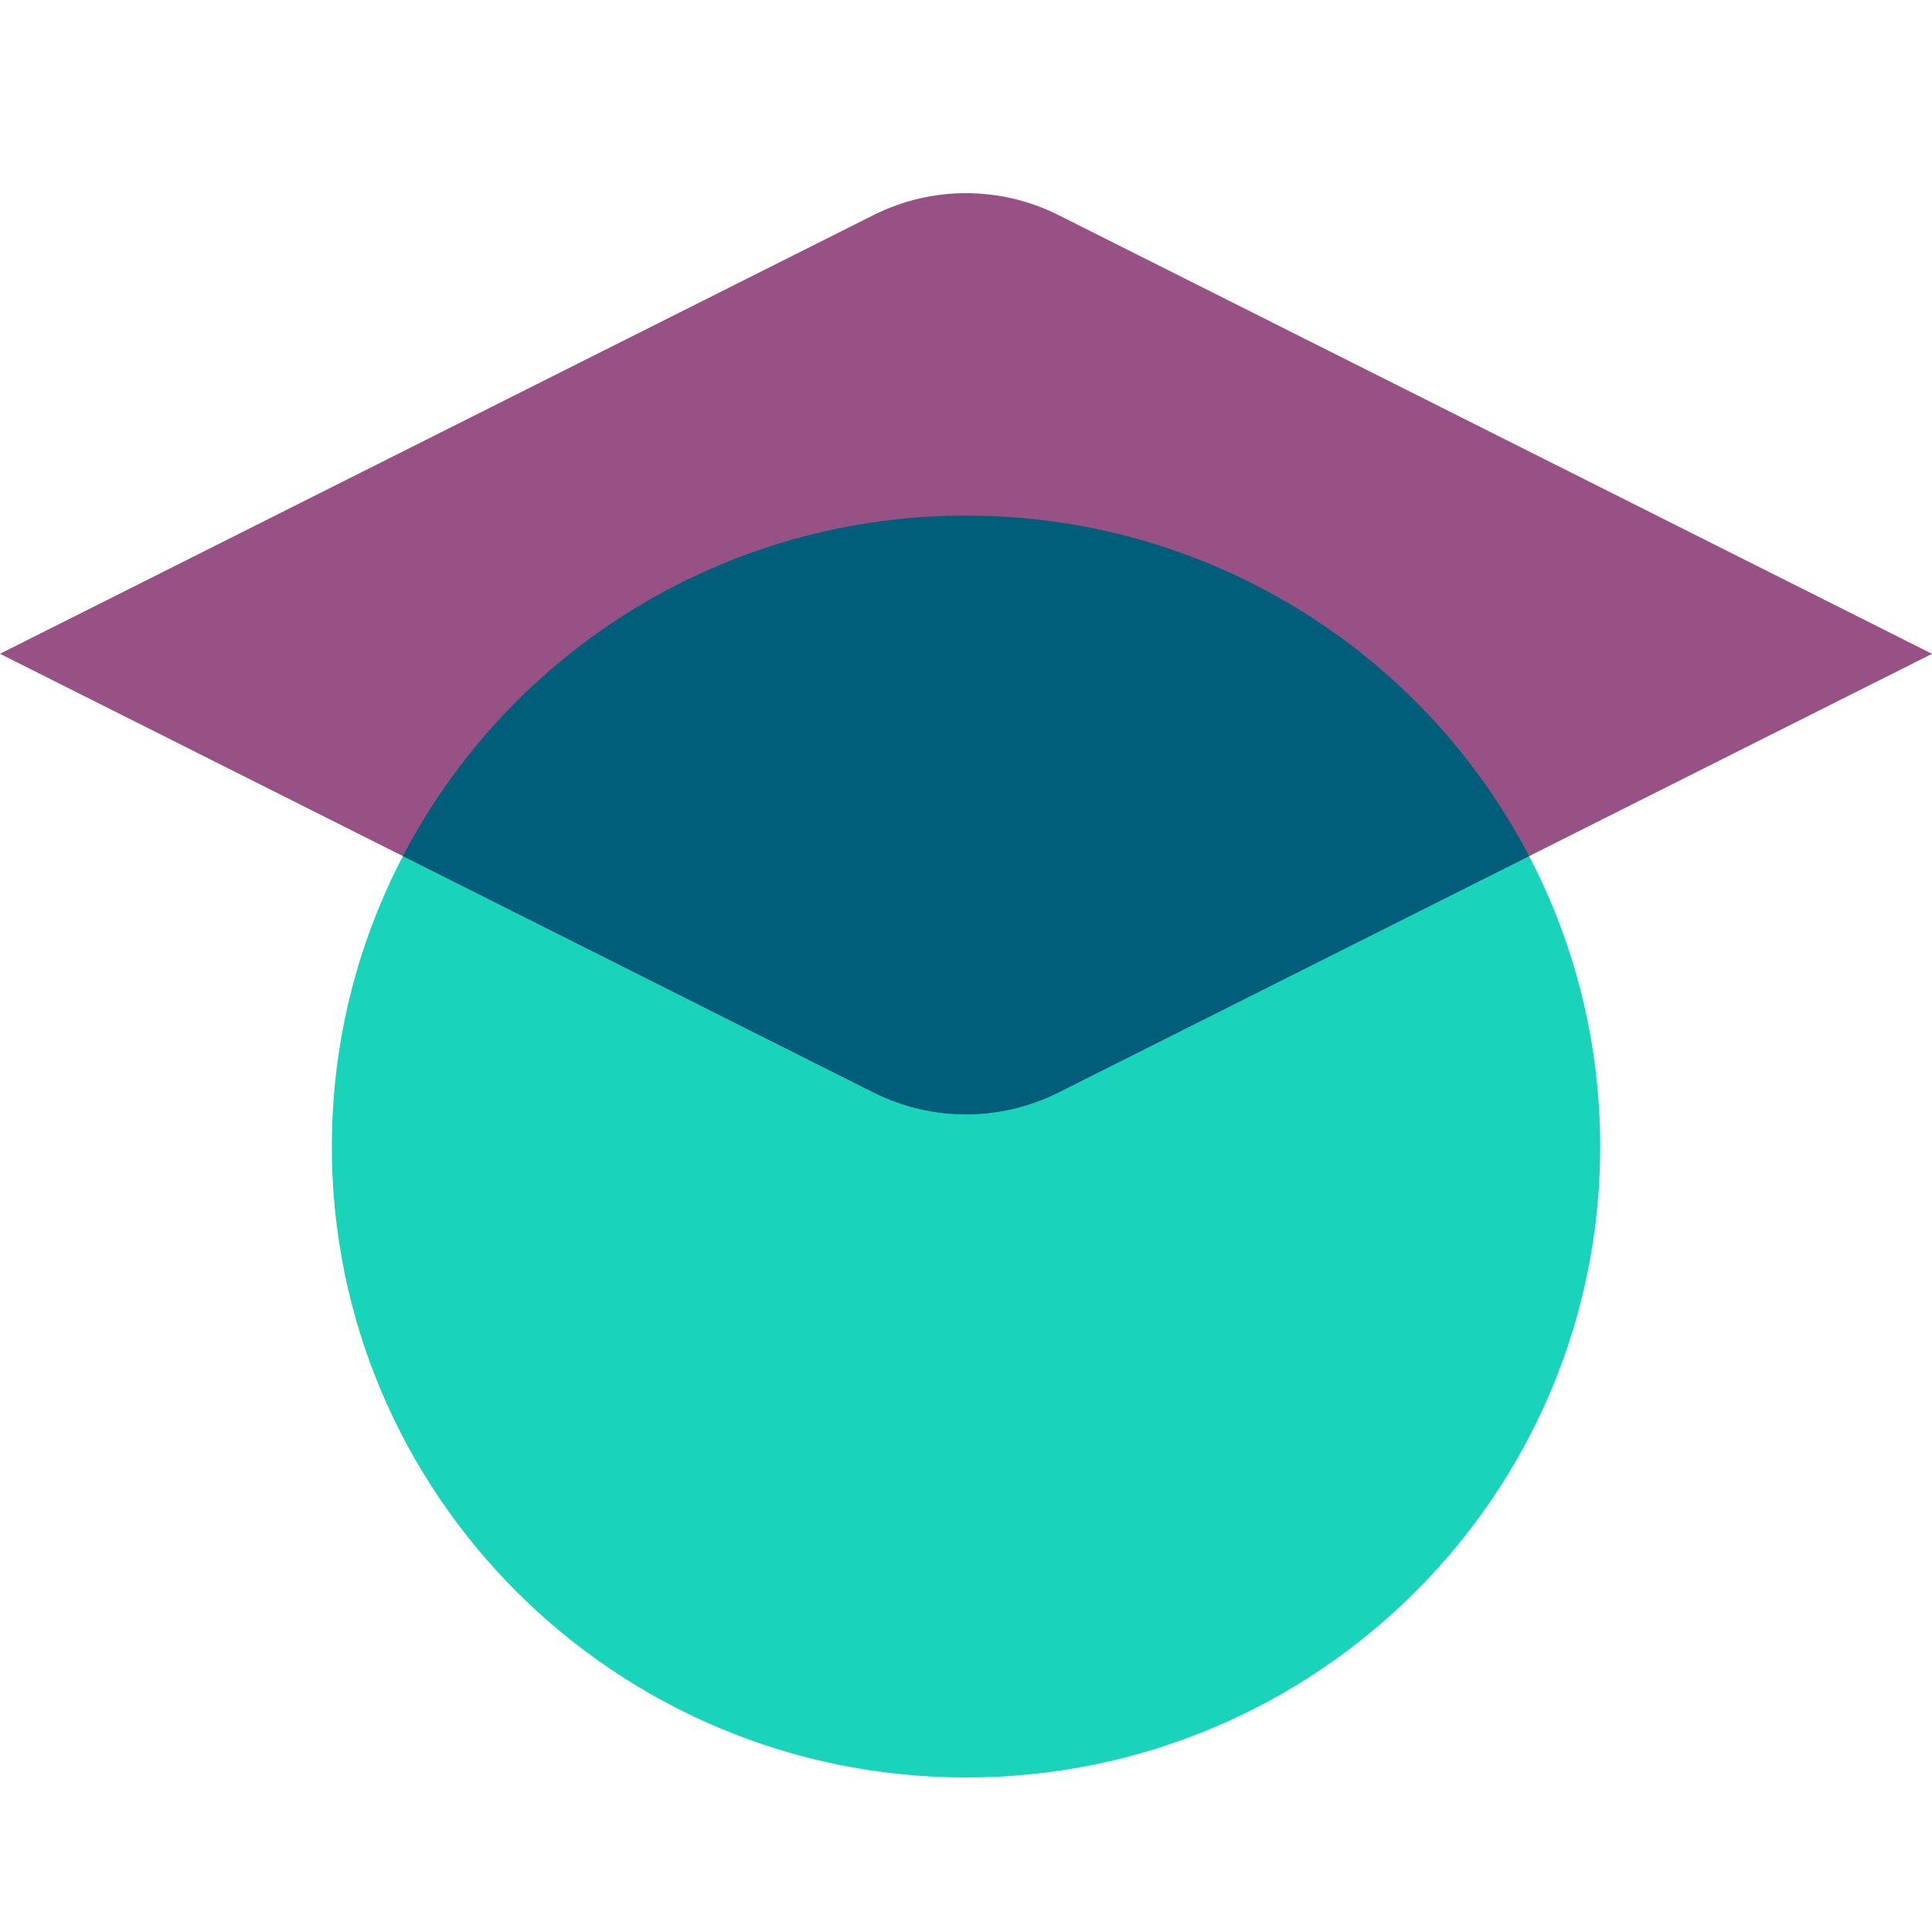
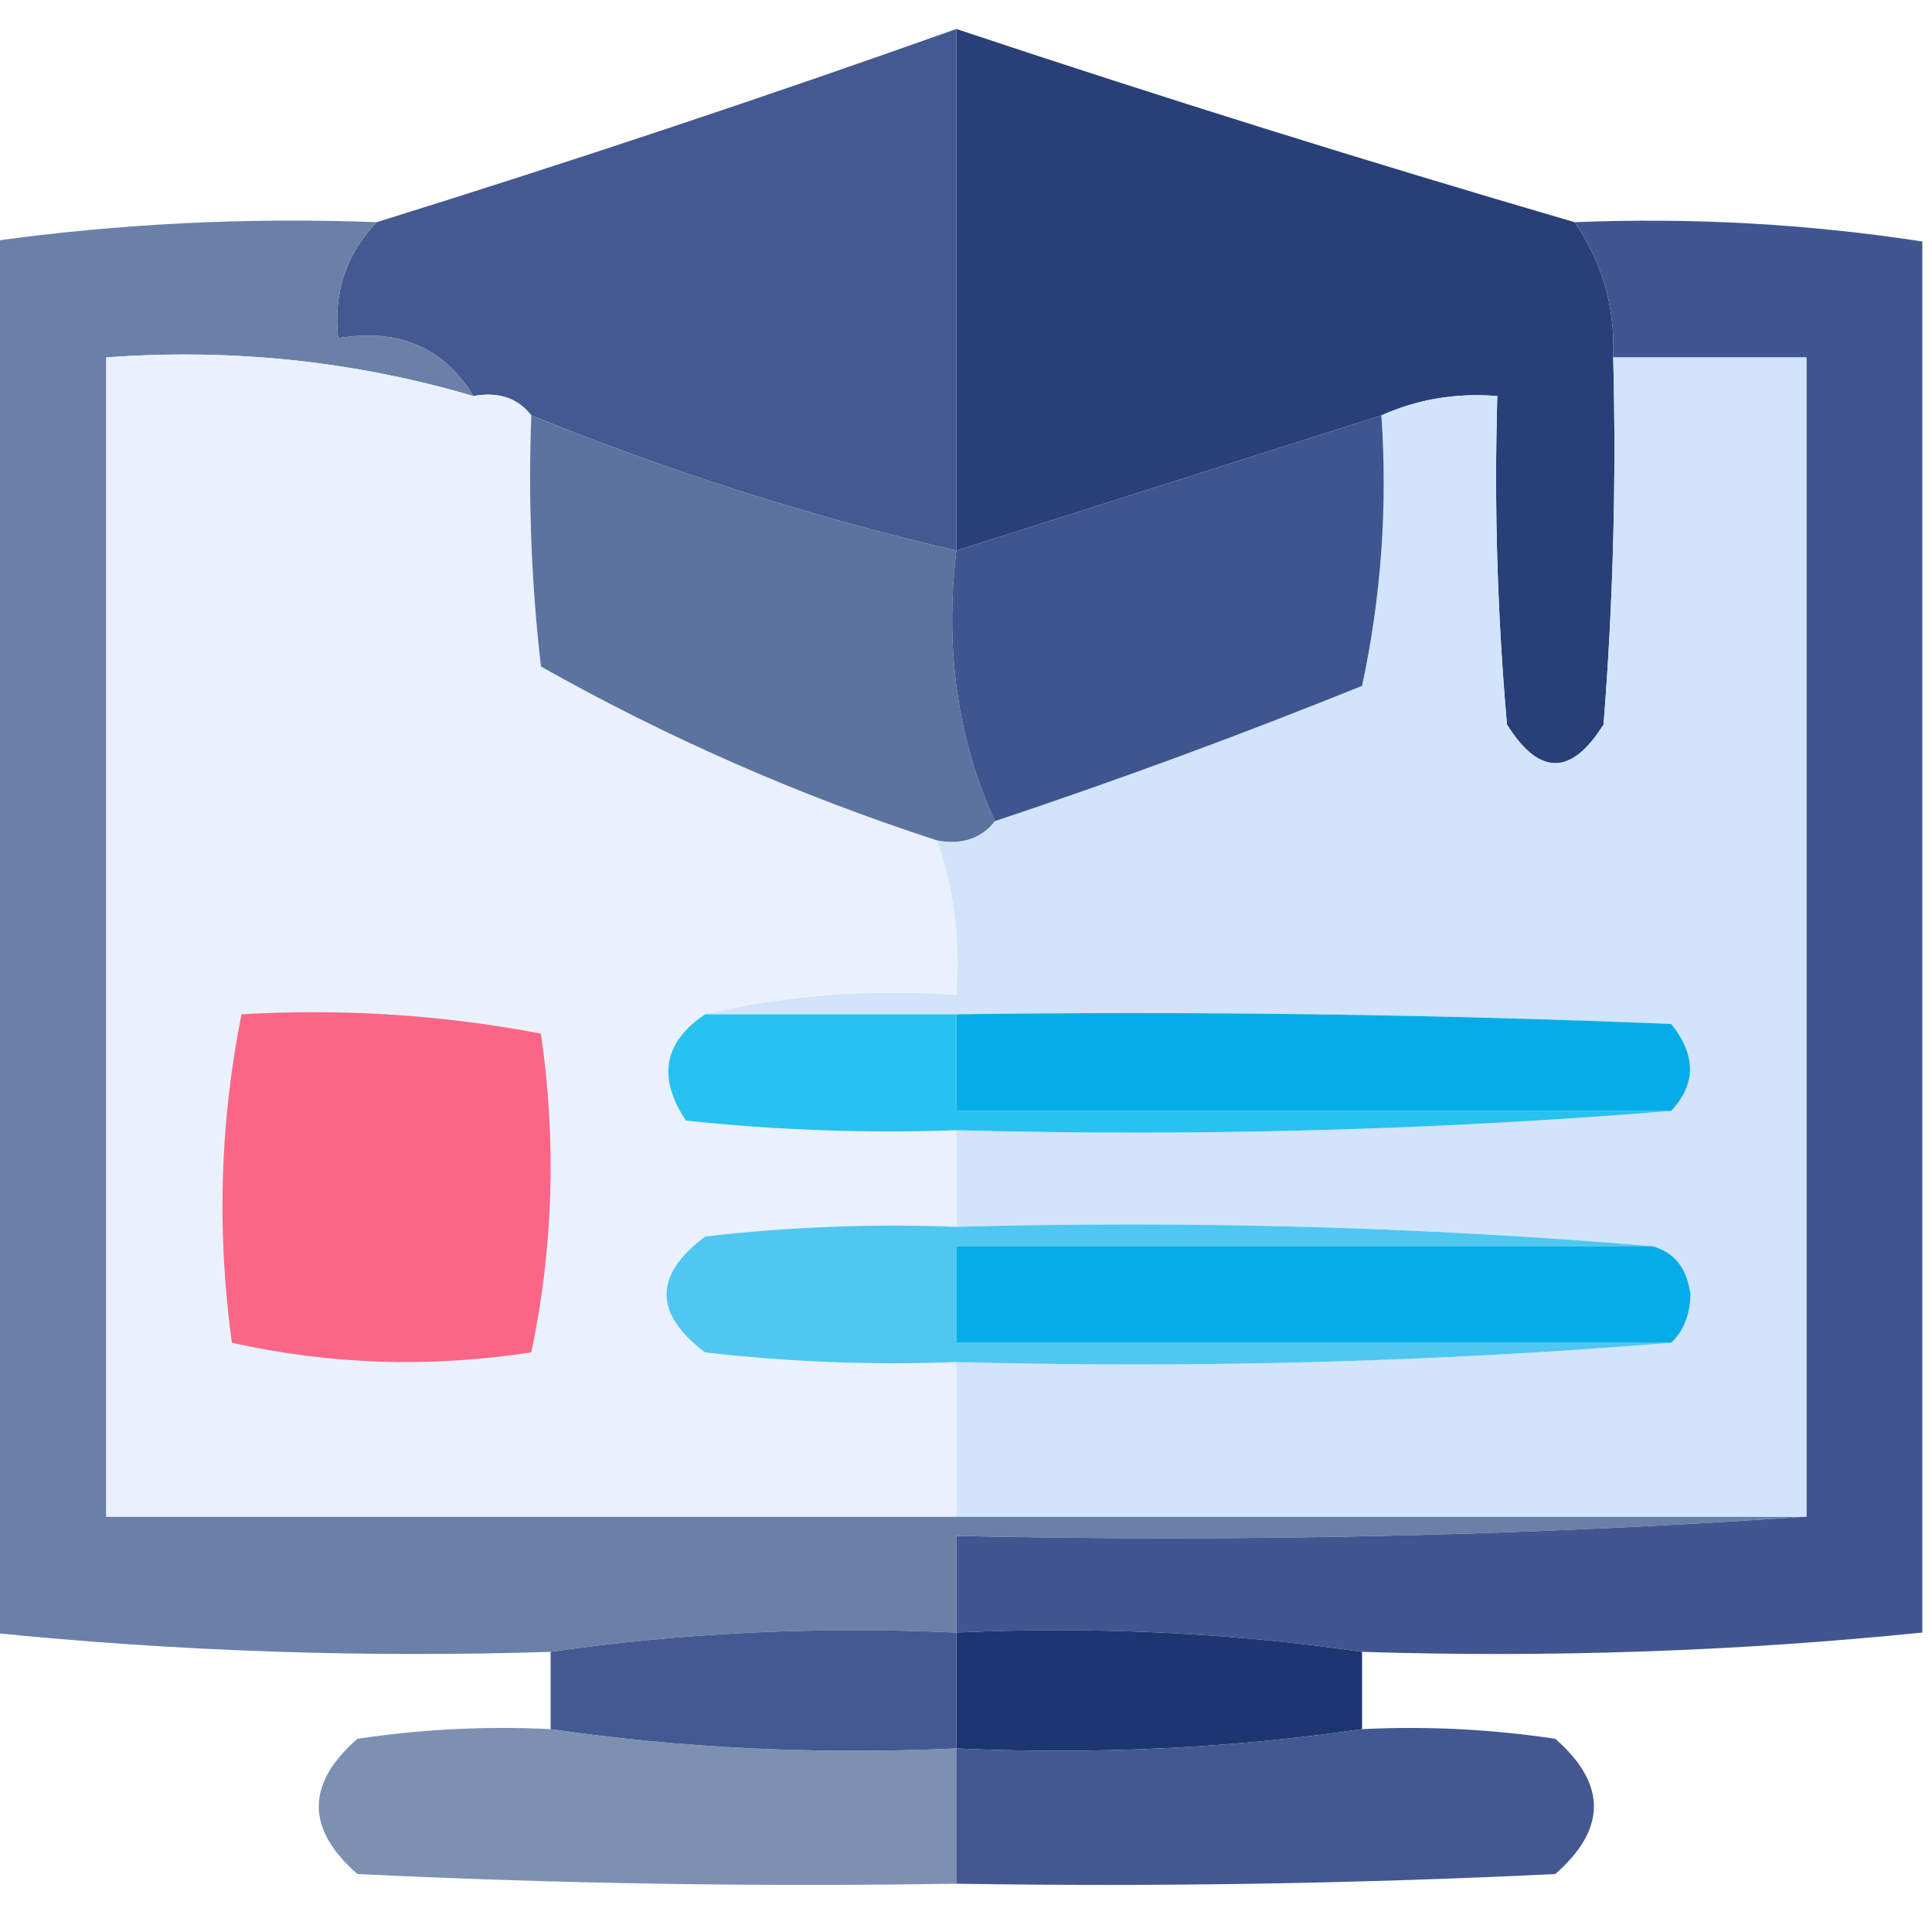
- <svg xmlns="http://www.w3.org/2000/svg" width="50" height="50" viewBox="0 0 50 50">
-   <path d="M41.413 29.673c0 9.018-7.348 16.328-16.412 16.328-9.065 0-16.413-7.31-16.413-16.328 0-9.017 7.348-16.327 16.413-16.327 9.064 0 16.412 7.31 16.412 16.327Z" fill="#1AD3BB" />
-   <path d="M22.637 5.551a5.337 5.337 0 0 1 4.726 0L50 16.921 27.363 28.288a5.337 5.337 0 0 1-4.726 0L0 16.92 22.637 5.551Z" fill="#985184" />
-   <path d="m39.574 22.156-12.211 6.132a5.337 5.337 0 0 1-4.725 0l-12.212-6.133A16.421 16.421 0 0 1 25 13.344a16.42 16.42 0 0 1 14.574 8.812Z" fill="#005E7A" />
+ <svg xmlns="http://www.w3.org/2000/svg" version="1.1" width="100px" height="100px" style="shape-rendering:geometricPrecision; text-rendering:geometricPrecision; image-rendering:optimizeQuality; fill-rule:evenodd; clip-rule:evenodd">
+   <g>
+     <path style="opacity:0.948" fill="#1e3571" d="M 49.5,1.5 C 60.106,5.036 70.773,8.369 81.5,11.5C 82.939,13.588 83.606,15.921 83.5,18.5C 83.666,24.842 83.499,31.175 83,37.5C 81.333,40.167 79.667,40.167 78,37.5C 77.501,31.843 77.334,26.176 77.5,20.5C 75.379,20.325 73.379,20.659 71.5,21.5C 64.171,23.832 56.837,26.165 49.5,28.5C 49.5,19.5 49.5,10.5 49.5,1.5 Z" />
+   </g>
+   <g>
+     <path style="opacity:0.966" fill="#3e548e" d="M 49.5,1.5 C 49.5,10.5 49.5,19.5 49.5,28.5C 41.983,26.742 34.65,24.408 27.5,21.5C 26.791,20.596 25.791,20.263 24.5,20.5C 22.97,17.979 20.636,16.979 17.5,17.5C 17.253,15.142 17.919,13.142 19.5,11.5C 29.574,8.364 39.574,5.031 49.5,1.5 Z" />
+   </g>
+   <g>
+     <path style="opacity:0.925" fill="#5f76a1" d="M 19.5,11.5 C 17.919,13.142 17.253,15.142 17.5,17.5C 20.636,16.979 22.97,17.979 24.5,20.5C 18.348,18.688 12.015,18.021 5.5,18.5C 5.5,38.5 5.5,58.5 5.5,78.5C 20.167,78.5 34.833,78.5 49.5,78.5C 64.167,78.5 78.833,78.5 93.5,78.5C 79.01,79.496 64.343,79.829 49.5,79.5C 49.5,81.167 49.5,82.833 49.5,84.5C 42.313,84.175 35.313,84.509 28.5,85.5C 18.75,85.806 9.084,85.473 -0.5,84.5C -0.5,60.5 -0.5,36.5 -0.5,12.5C 6.109,11.577 12.776,11.244 19.5,11.5 Z" />
+   </g>
+   <g>
+     <path style="opacity:0.999" fill="#415690" d="M 81.5,11.5 C 87.559,11.254 93.559,11.587 99.5,12.5C 99.5,36.5 99.5,60.5 99.5,84.5C 89.916,85.473 80.25,85.806 70.5,85.5C 63.687,84.509 56.687,84.175 49.5,84.5C 49.5,82.833 49.5,81.167 49.5,79.5C 64.343,79.829 79.01,79.496 93.5,78.5C 93.5,58.5 93.5,38.5 93.5,18.5C 90.167,18.5 86.833,18.5 83.5,18.5C 83.606,15.921 82.939,13.588 81.5,11.5 Z" />
+   </g>
+   <g>
+     <path style="opacity:1" fill="#eaf1fd" d="M 24.5,20.5 C 25.791,20.263 26.791,20.596 27.5,21.5C 27.334,25.846 27.501,30.179 28,34.5C 34.516,38.174 41.349,41.174 48.5,43.5C 49.388,46.054 49.721,48.721 49.5,51.5C 44.968,51.182 40.634,51.515 36.5,52.5C 34.353,53.932 34.02,55.766 35.5,58C 40.155,58.499 44.822,58.666 49.5,58.5C 49.5,60.167 49.5,61.833 49.5,63.5C 45.154,63.334 40.821,63.501 36.5,64C 33.833,66 33.833,68 36.5,70C 40.821,70.499 45.154,70.666 49.5,70.5C 49.5,73.167 49.5,75.833 49.5,78.5C 34.833,78.5 20.167,78.5 5.5,78.5C 5.5,58.5 5.5,38.5 5.5,18.5C 12.015,18.021 18.348,18.688 24.5,20.5 Z" />
+   </g>
+   <g>
+     <path style="opacity:1" fill="#d2e4fb" d="M 83.5,18.5 C 86.833,18.5 90.167,18.5 93.5,18.5C 93.5,38.5 93.5,58.5 93.5,78.5C 78.833,78.5 64.167,78.5 49.5,78.5C 49.5,75.833 49.5,73.167 49.5,70.5C 62.011,70.829 74.345,70.495 86.5,69.5C 87.139,68.903 87.472,68.07 87.5,67C 87.316,65.624 86.649,64.791 85.5,64.5C 73.678,63.505 61.678,63.172 49.5,63.5C 49.5,61.833 49.5,60.167 49.5,58.5C 62.011,58.829 74.345,58.495 86.5,57.5C 87.801,56.115 87.801,54.615 86.5,53C 74.171,52.5 61.838,52.334 49.5,52.5C 45.167,52.5 40.833,52.5 36.5,52.5C 40.634,51.515 44.968,51.182 49.5,51.5C 49.721,48.721 49.388,46.054 48.5,43.5C 49.791,43.737 50.791,43.404 51.5,42.5C 57.887,40.37 64.22,38.037 70.5,35.5C 71.493,30.88 71.827,26.214 71.5,21.5C 73.379,20.659 75.379,20.325 77.5,20.5C 77.334,26.176 77.501,31.843 78,37.5C 79.667,40.167 81.333,40.167 83,37.5C 83.499,31.175 83.666,24.842 83.5,18.5 Z" />
+   </g>
+   <g>
+     <path style="opacity:1" fill="#5c739f" d="M 27.5,21.5 C 34.65,24.408 41.983,26.742 49.5,28.5C 48.897,33.619 49.564,38.285 51.5,42.5C 50.791,43.404 49.791,43.737 48.5,43.5C 41.349,41.174 34.516,38.174 28,34.5C 27.501,30.179 27.334,25.846 27.5,21.5 Z" />
+   </g>
+   <g>
+     <path style="opacity:1" fill="#3f558f" d="M 71.5,21.5 C 71.827,26.214 71.493,30.88 70.5,35.5C 64.22,38.037 57.887,40.37 51.5,42.5C 49.564,38.285 48.897,33.619 49.5,28.5C 56.837,26.165 64.171,23.832 71.5,21.5 Z" />
+   </g>
+   <g>
+     <path style="opacity:1" fill="#27c2ef" d="M 36.5,52.5 C 40.833,52.5 45.167,52.5 49.5,52.5C 49.5,54.167 49.5,55.833 49.5,57.5C 61.833,57.5 74.167,57.5 86.5,57.5C 74.345,58.495 62.011,58.829 49.5,58.5C 44.822,58.666 40.155,58.499 35.5,58C 34.02,55.766 34.353,53.932 36.5,52.5 Z" />
+   </g>
+   <g>
+     <path style="opacity:1" fill="#05ade8" d="M 49.5,52.5 C 61.838,52.334 74.171,52.5 86.5,53C 87.801,54.615 87.801,56.115 86.5,57.5C 74.167,57.5 61.833,57.5 49.5,57.5C 49.5,55.833 49.5,54.167 49.5,52.5 Z" />
+   </g>
+   <g>
+     <path style="opacity:1" fill="#fb6687" d="M 12.5,52.5 C 17.762,52.195 22.928,52.529 28,53.5C 28.806,59.084 28.639,64.584 27.5,70C 22.249,70.804 17.082,70.637 12,69.5C 11.215,63.751 11.382,58.084 12.5,52.5 Z" />
+   </g>
+   <g>
+     <path style="opacity:1" fill="#4fc7f1" d="M 49.5,63.5 C 61.678,63.172 73.678,63.505 85.5,64.5C 73.5,64.5 61.5,64.5 49.5,64.5C 49.5,66.167 49.5,67.833 49.5,69.5C 61.833,69.5 74.167,69.5 86.5,69.5C 74.345,70.495 62.011,70.829 49.5,70.5C 45.154,70.666 40.821,70.499 36.5,70C 33.833,68 33.833,66 36.5,64C 40.821,63.501 45.154,63.334 49.5,63.5 Z" />
+   </g>
+   <g>
+     <path style="opacity:1" fill="#04ade8" d="M 85.5,64.5 C 86.649,64.791 87.316,65.624 87.5,67C 87.472,68.07 87.139,68.903 86.5,69.5C 74.167,69.5 61.833,69.5 49.5,69.5C 49.5,67.833 49.5,66.167 49.5,64.5C 61.5,64.5 73.5,64.5 85.5,64.5 Z" />
+   </g>
+   <g>
+     <path style="opacity:1" fill="#1d3570" d="M 49.5,84.5 C 56.687,84.175 63.687,84.509 70.5,85.5C 70.5,86.833 70.5,88.167 70.5,89.5C 63.687,90.491 56.687,90.825 49.5,90.5C 49.5,88.5 49.5,86.5 49.5,84.5 Z" />
+   </g>
+   <g>
+     <path style="opacity:0.973" fill="#3f558e" d="M 49.5,84.5 C 49.5,86.5 49.5,88.5 49.5,90.5C 42.313,90.825 35.313,90.491 28.5,89.5C 28.5,88.167 28.5,86.833 28.5,85.5C 35.313,84.509 42.313,84.175 49.5,84.5 Z" />
+   </g>
+   <g>
+     <path style="opacity:0.783" fill="#59719d" d="M 28.5,89.5 C 35.313,90.491 42.313,90.825 49.5,90.5C 49.5,92.833 49.5,95.167 49.5,97.5C 39.161,97.666 28.828,97.5 18.5,97C 15.833,94.667 15.833,92.333 18.5,90C 21.817,89.502 25.15,89.335 28.5,89.5 Z" />
+   </g>
+   <g>
+     <path style="opacity:0.975" fill="#3e548e" d="M 70.5,89.5 C 73.85,89.335 77.183,89.502 80.5,90C 83.167,92.333 83.167,94.667 80.5,97C 70.172,97.5 59.839,97.666 49.5,97.5C 49.5,95.167 49.5,92.833 49.5,90.5C 56.687,90.825 63.687,90.491 70.5,89.5 Z" />
+   </g>
</svg>
